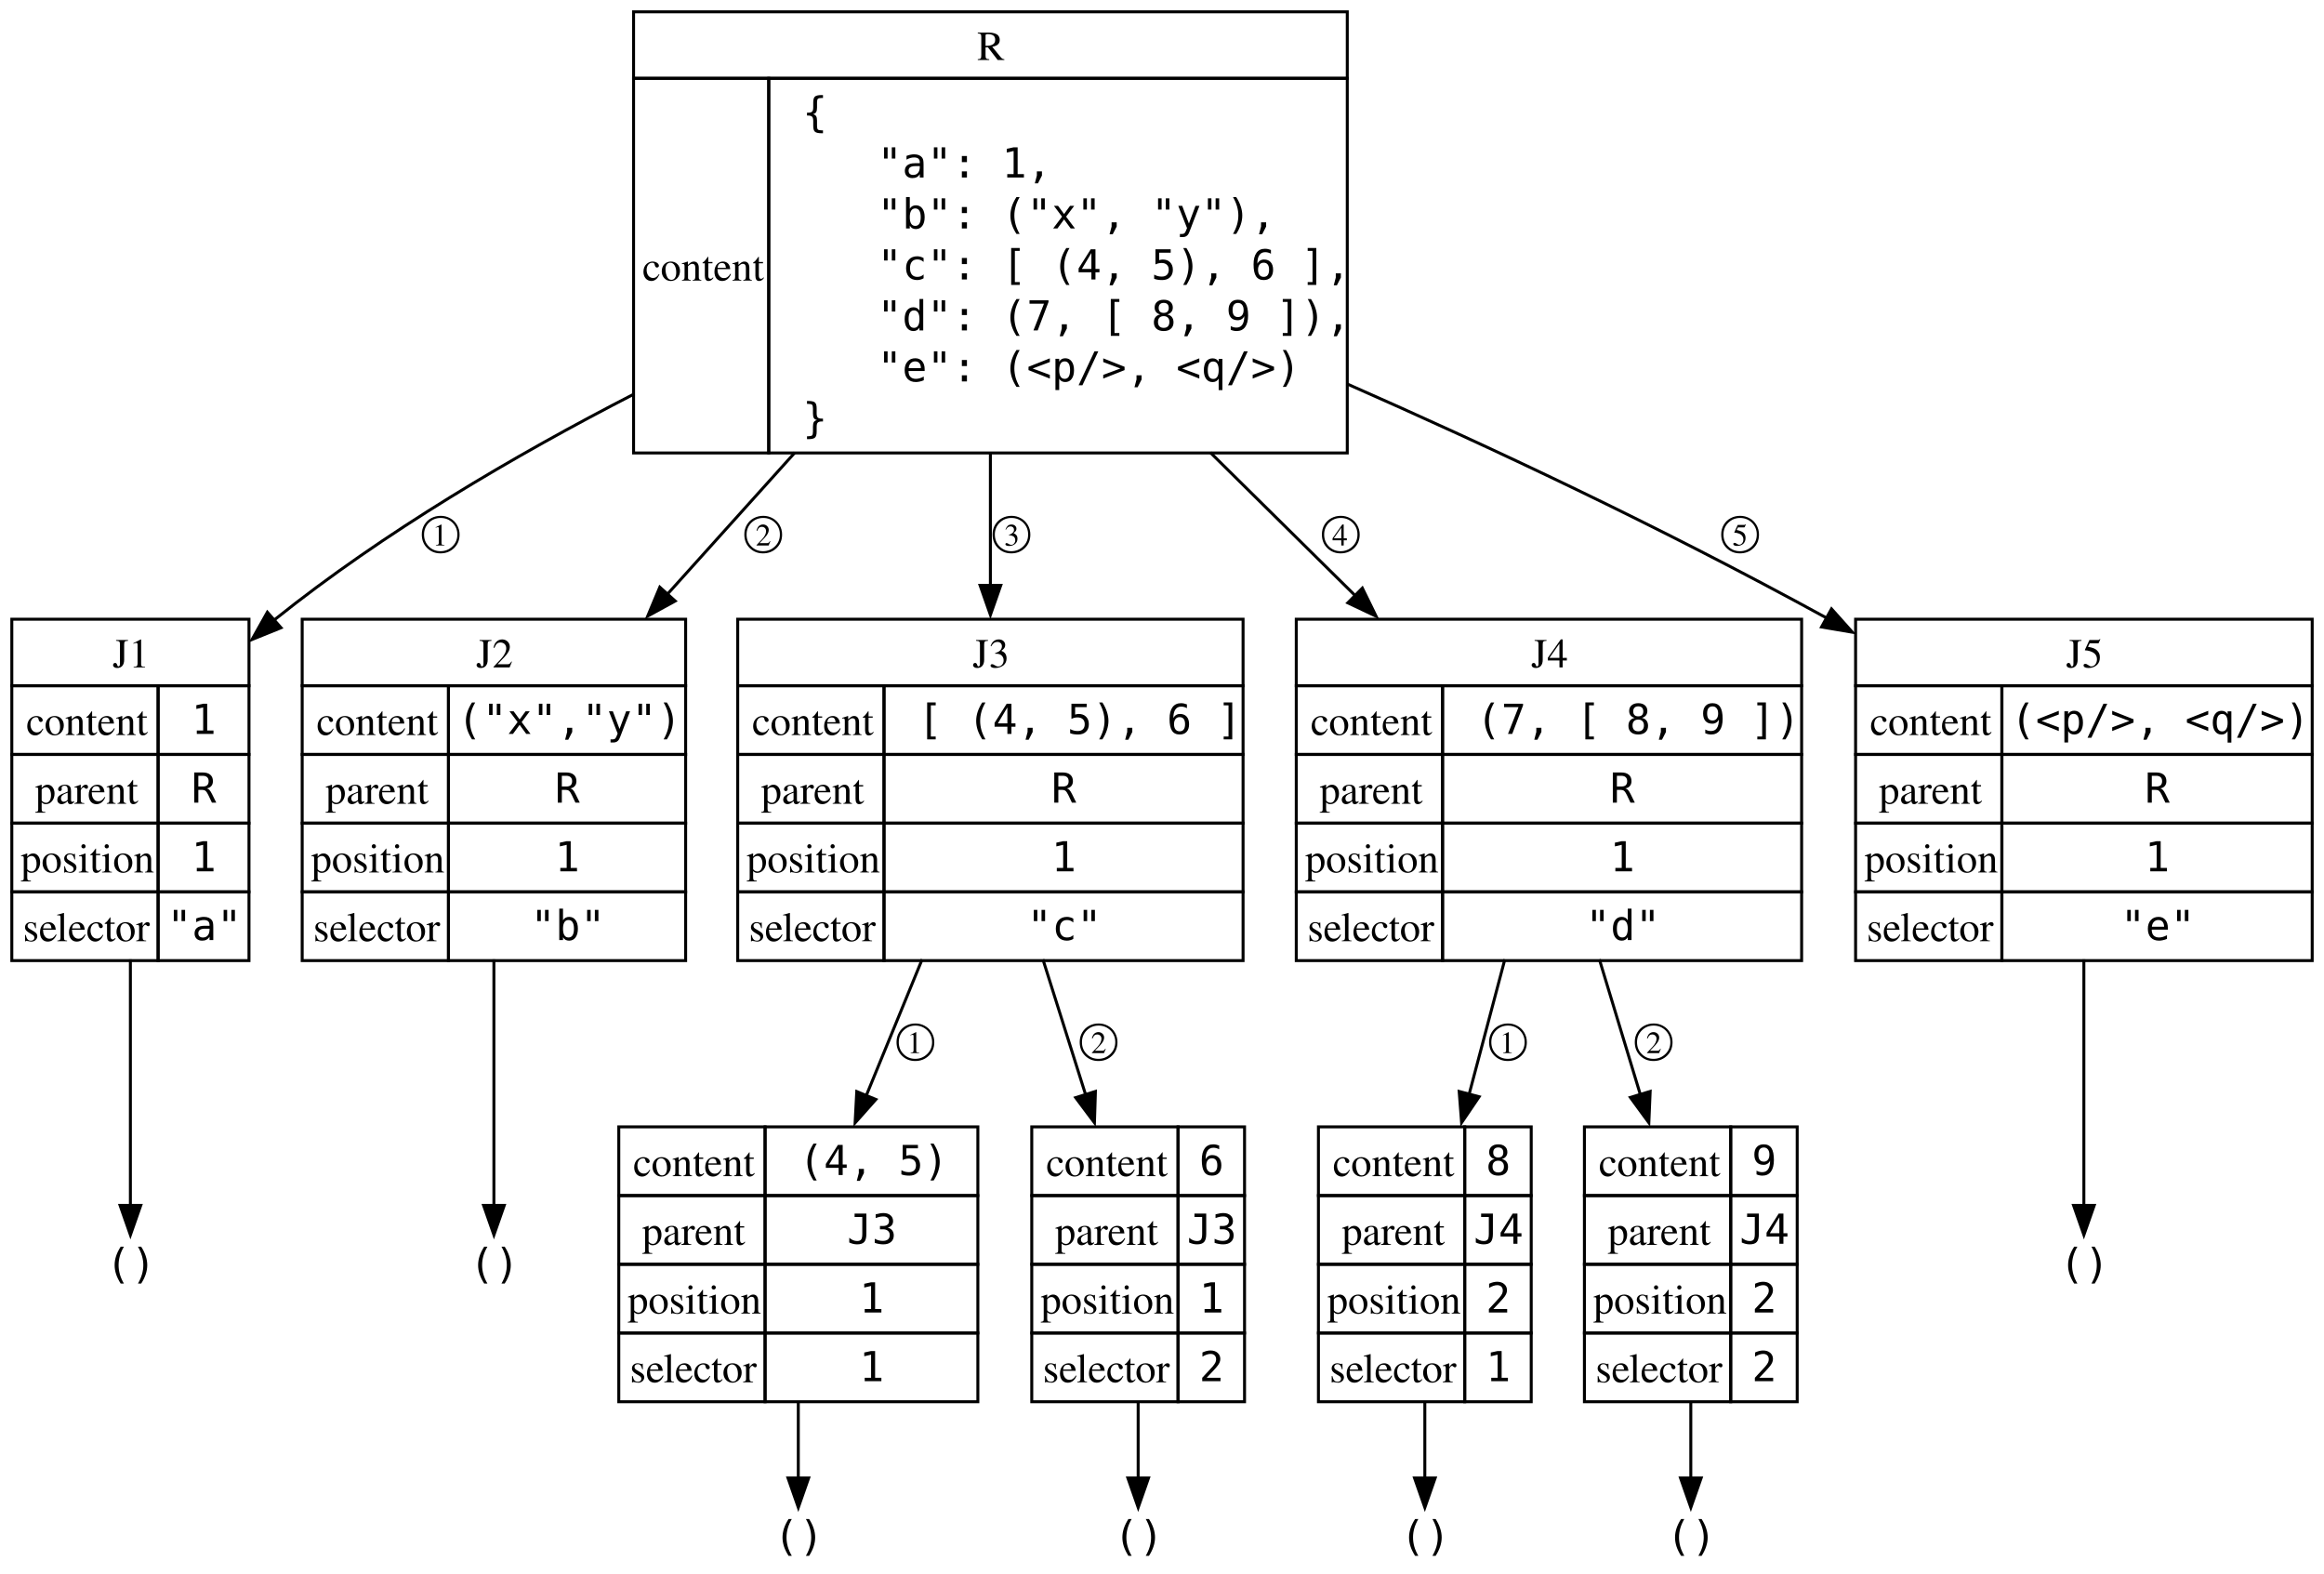
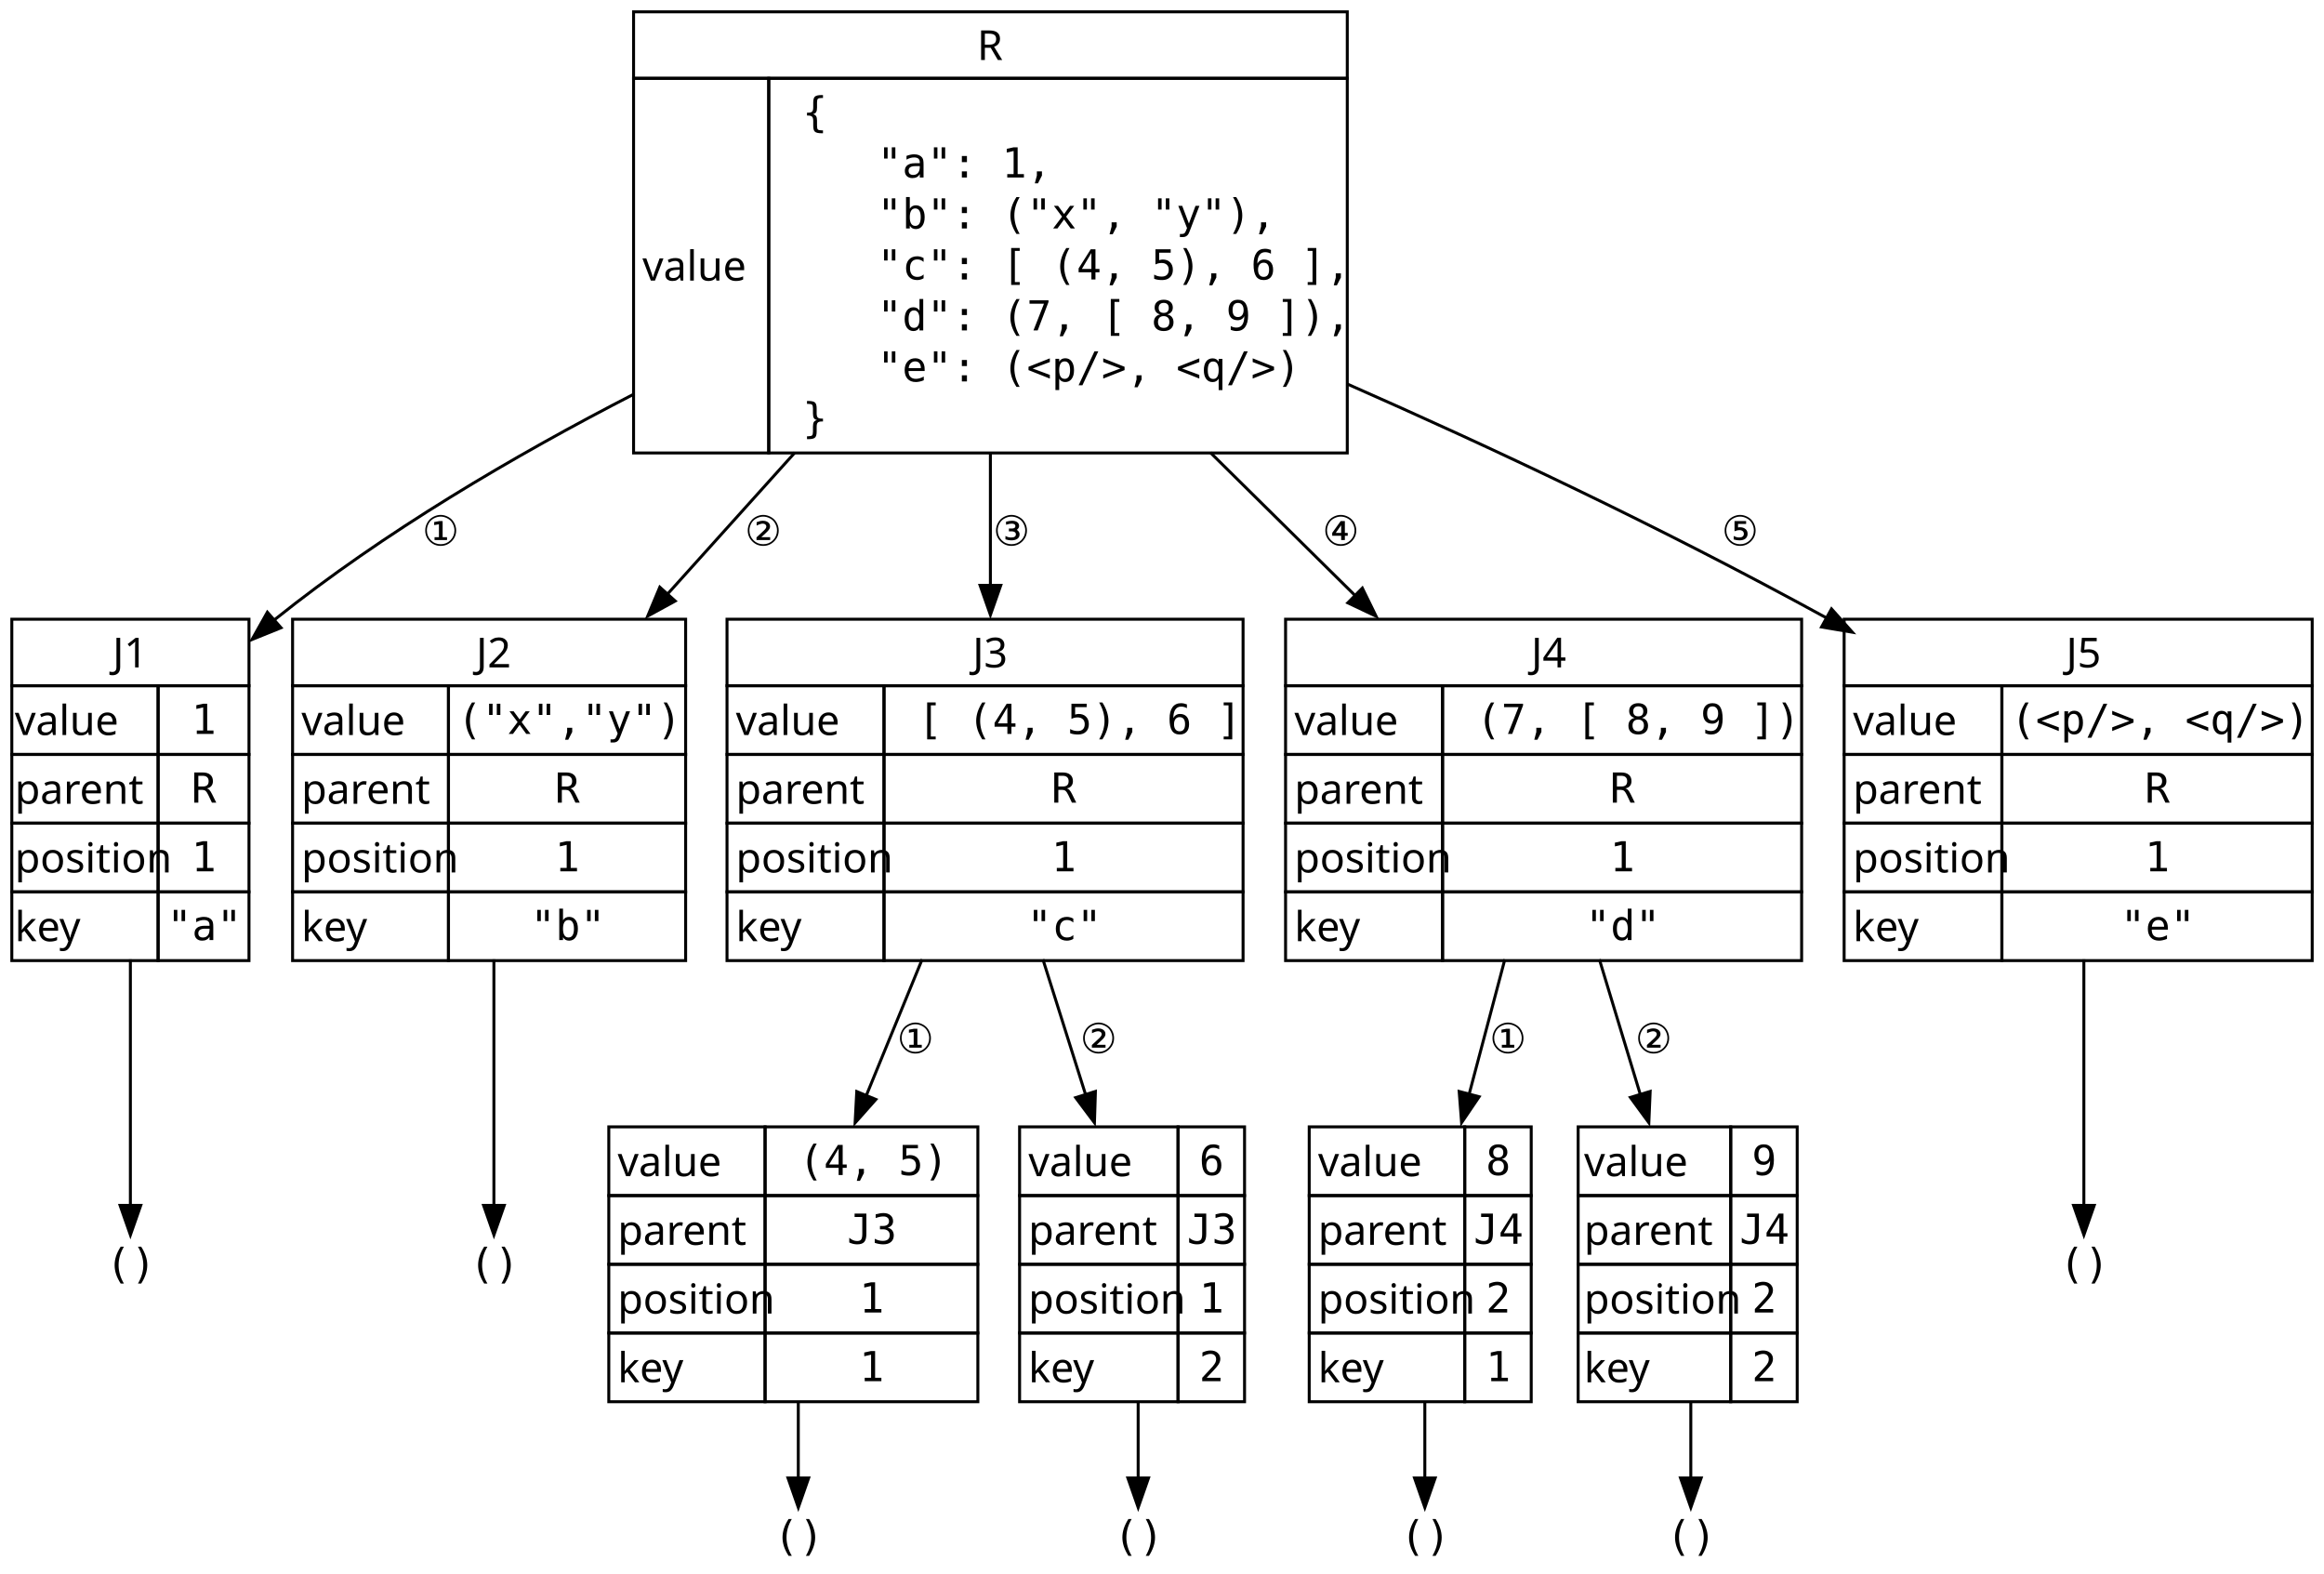
<svg xmlns="http://www.w3.org/2000/svg" width="486pt" height="329pt" viewBox="0.00 0.00 486.00 329.00">
  <g id="graph0" class="graph" transform="scale(0.618026 0.618026) rotate(0) translate(4 528.5)">
    <g id="node1" class="node">
      <polygon fill="none" stroke="black" points="210.38,-502 210.38,-524.5 451.88,-524.5 451.88,-502 210.38,-502" />
-       <text xml:space="preserve" text-anchor="start" x="326.62" y="-508.2" font-family="Times,serif" font-size="14.00">R</text>
+       <text xml:space="preserve" text-anchor="start" x="326.62" y="-508.2" font-family="sans-serif" font-size="14.00">R</text>
      <polygon fill="none" stroke="black" points="210.38,-375.25 210.38,-502 256.12,-502 256.12,-375.25 210.38,-375.25" />
-       <text xml:space="preserve" text-anchor="start" x="213.38" y="-433.57" font-family="Times,serif" font-size="14.00">content</text>
+       <text xml:space="preserve" text-anchor="start" x="213.38" y="-433.57" font-family="sans-serif" font-size="14.00">value</text>
      <polygon fill="none" stroke="black" points="256.12,-375.25 256.12,-502 451.88,-502 451.88,-375.25 256.12,-375.25" />
      <text xml:space="preserve" text-anchor="start" x="259.12" y="-485.7" font-family="monospace" font-size="14.00"> {</text>
      <text xml:space="preserve" text-anchor="start" x="259.12" y="-468.45" font-family="monospace" font-size="14.00">    "a": 1,</text>
      <text xml:space="preserve" text-anchor="start" x="259.12" y="-451.2" font-family="monospace" font-size="14.00">    "b": ("x", "y"),</text>
      <text xml:space="preserve" text-anchor="start" x="259.12" y="-433.95" font-family="monospace" font-size="14.00">    "c": [ (4, 5), 6 ],</text>
      <text xml:space="preserve" text-anchor="start" x="259.12" y="-416.7" font-family="monospace" font-size="14.00">    "d": (7, [ 8, 9 ]),</text>
      <text xml:space="preserve" text-anchor="start" x="259.12" y="-399.45" font-family="monospace" font-size="14.00">    "e": (&lt;p/&gt;, &lt;q/&gt;)</text>
      <text xml:space="preserve" text-anchor="start" x="259.12" y="-382.2" font-family="monospace" font-size="14.00"> }</text>
    </g>
    <g id="node2" class="node">
      <polygon fill="none" stroke="black" points="0,-296.5 0,-319 80.25,-319 80.25,-296.5 0,-296.5" />
-       <text xml:space="preserve" text-anchor="start" x="34.12" y="-302.7" font-family="Times,serif" font-size="14.00">J1</text>
+       <text xml:space="preserve" text-anchor="start" x="34.12" y="-302.7" font-family="sans-serif" font-size="14.00">J1</text>
      <polygon fill="none" stroke="black" points="0,-273.25 0,-296.5 49.5,-296.5 49.5,-273.25 0,-273.25" />
-       <text xml:space="preserve" text-anchor="start" x="4.88" y="-279.82" font-family="Times,serif" font-size="14.00">content</text>
+       <text xml:space="preserve" text-anchor="start" x="1" y="-279.82" font-family="sans-serif" font-size="14.00">value</text>
      <polygon fill="none" stroke="black" points="49.5,-273.25 49.5,-296.5 80.25,-296.5 80.25,-273.25 49.5,-273.25" />
      <text xml:space="preserve" text-anchor="start" x="60.75" y="-280.2" font-family="monospace" font-size="14.00">1</text>
      <polygon fill="none" stroke="black" points="0,-250 0,-273.25 49.5,-273.25 49.5,-250 0,-250" />
-       <text xml:space="preserve" text-anchor="start" x="7.88" y="-256.57" font-family="Times,serif" font-size="14.00">parent</text>
+       <text xml:space="preserve" text-anchor="start" x="1" y="-256.57" font-family="sans-serif" font-size="14.00">parent</text>
      <polygon fill="none" stroke="black" points="49.5,-250 49.5,-273.25 80.25,-273.25 80.25,-250 49.5,-250" />
      <text xml:space="preserve" text-anchor="start" x="60.75" y="-256.95" font-family="monospace" font-size="14.00">R</text>
      <polygon fill="none" stroke="black" points="0,-226.75 0,-250 49.5,-250 49.5,-226.75 0,-226.75" />
-       <text xml:space="preserve" text-anchor="start" x="3" y="-233.32" font-family="Times,serif" font-size="14.00">position</text>
+       <text xml:space="preserve" text-anchor="start" x="1" y="-233.32" font-family="sans-serif" font-size="14.00">position</text>
      <polygon fill="none" stroke="black" points="49.5,-226.75 49.5,-250 80.25,-250 80.25,-226.75 49.5,-226.75" />
      <text xml:space="preserve" text-anchor="start" x="60.75" y="-233.7" font-family="monospace" font-size="14.00">1</text>
      <polygon fill="none" stroke="black" points="0,-203.5 0,-226.75 49.5,-226.75 49.5,-203.5 0,-203.5" />
-       <text xml:space="preserve" text-anchor="start" x="3.75" y="-210.07" font-family="Times,serif" font-size="14.00">selector</text>
+       <text xml:space="preserve" text-anchor="start" x="1" y="-210.07" font-family="sans-serif" font-size="14.00">key</text>
      <polygon fill="none" stroke="black" points="49.5,-203.5 49.5,-226.75 80.25,-226.75 80.25,-203.5 49.5,-203.5" />
      <text xml:space="preserve" text-anchor="start" x="52.5" y="-210.45" font-family="monospace" font-size="14.00">"a"</text>
    </g>
    <g id="edge1" class="edge">
      <path fill="none" stroke="black" d="M210.65,-395.24C170.05,-374.37 125.78,-348.37 89.12,-319 88.93,-318.85 88.74,-318.69 88.55,-318.54" />
      <polygon fill="black" stroke="black" points="91.09,-316.11 81.28,-312.14 86.47,-321.37 91.09,-316.11" />
-       <text xml:space="preserve" text-anchor="middle" x="145.11" y="-343.95" font-family="Times,serif" font-size="14.00">①</text>
+       <text xml:space="preserve" text-anchor="middle" x="145.11" y="-343.95" font-family="sans-serif" font-size="14.00">①</text>
    </g>
    <g id="node4" class="node">
-       <polygon fill="none" stroke="black" points="98.25,-296.5 98.25,-319 228,-319 228,-296.5 98.25,-296.5" />
-       <text xml:space="preserve" text-anchor="start" x="157.12" y="-302.7" font-family="Times,serif" font-size="14.00">J2</text>
-       <polygon fill="none" stroke="black" points="98.25,-273.25 98.25,-296.5 147.75,-296.5 147.75,-273.25 98.25,-273.25" />
-       <text xml:space="preserve" text-anchor="start" x="103.12" y="-279.82" font-family="Times,serif" font-size="14.00">content</text>
+       <polygon fill="none" stroke="black" points="95,-296.5 95,-319 228,-319 228,-296.5 95,-296.5" />
+       <text xml:space="preserve" text-anchor="start" x="157.12" y="-302.7" font-family="sans-serif" font-size="14.00">J2</text>
+       <polygon fill="none" stroke="black" points="95,-273.25 95,-296.5 147.75,-296.5 147.75,-273.25 95,-273.25" />
+       <text xml:space="preserve" text-anchor="start" x="98" y="-279.82" font-family="sans-serif" font-size="14.00">value</text>
      <polygon fill="none" stroke="black" points="147.75,-273.25 147.75,-296.5 228,-296.5 228,-273.25 147.75,-273.25" />
      <text xml:space="preserve" text-anchor="start" x="150.75" y="-280.2" font-family="monospace" font-size="14.00">("x","y")</text>
-       <polygon fill="none" stroke="black" points="98.25,-250 98.25,-273.25 147.75,-273.25 147.75,-250 98.25,-250" />
-       <text xml:space="preserve" text-anchor="start" x="106.12" y="-256.57" font-family="Times,serif" font-size="14.00">parent</text>
+       <polygon fill="none" stroke="black" points="95,-250 95,-273.25 147.75,-273.25 147.75,-250 95,-250" />
+       <text xml:space="preserve" text-anchor="start" x="98" y="-256.57" font-family="sans-serif" font-size="14.00">parent</text>
      <polygon fill="none" stroke="black" points="147.75,-250 147.75,-273.25 228,-273.25 228,-250 147.75,-250" />
      <text xml:space="preserve" text-anchor="start" x="183.75" y="-256.95" font-family="monospace" font-size="14.00">R</text>
-       <polygon fill="none" stroke="black" points="98.25,-226.75 98.25,-250 147.75,-250 147.75,-226.75 98.25,-226.75" />
-       <text xml:space="preserve" text-anchor="start" x="101.25" y="-233.32" font-family="Times,serif" font-size="14.00">position</text>
+       <polygon fill="none" stroke="black" points="95,-226.75 95,-250 147.75,-250 147.75,-226.75 95,-226.75" />
+       <text xml:space="preserve" text-anchor="start" x="98" y="-233.32" font-family="sans-serif" font-size="14.00">position</text>
      <polygon fill="none" stroke="black" points="147.75,-226.75 147.75,-250 228,-250 228,-226.75 147.75,-226.75" />
      <text xml:space="preserve" text-anchor="start" x="183.75" y="-233.7" font-family="monospace" font-size="14.00">1</text>
-       <polygon fill="none" stroke="black" points="98.25,-203.5 98.25,-226.75 147.75,-226.75 147.75,-203.5 98.25,-203.5" />
-       <text xml:space="preserve" text-anchor="start" x="102" y="-210.07" font-family="Times,serif" font-size="14.00">selector</text>
+       <polygon fill="none" stroke="black" points="95,-203.5 95,-226.75 147.75,-226.75 147.75,-203.5 95,-203.5" />
+       <text xml:space="preserve" text-anchor="start" x="98" y="-210.07" font-family="sans-serif" font-size="14.00">key</text>
      <polygon fill="none" stroke="black" points="147.75,-203.5 147.75,-226.75 228,-226.75 228,-203.5 147.75,-203.5" />
      <text xml:space="preserve" text-anchor="start" x="175.5" y="-210.45" font-family="monospace" font-size="14.00">"b"</text>
    </g>
    <g id="edge3" class="edge">
      <path fill="none" stroke="black" d="M264.97,-375.38C250.71,-359.55 235.74,-342.91 221.79,-327.42" />
      <polygon fill="black" stroke="black" points="224.47,-325.16 215.17,-320.07 219.26,-329.84 224.47,-325.16" />
-       <text xml:space="preserve" text-anchor="middle" x="254.25" y="-343.95" font-family="Times,serif" font-size="14.00">②</text>
+       <text xml:space="preserve" text-anchor="middle" x="254.25" y="-343.95" font-family="sans-serif" font-size="14.00">②</text>
    </g>
    <g id="node6" class="node">
-       <polygon fill="none" stroke="black" points="245.62,-296.5 245.62,-319 416.62,-319 416.62,-296.5 245.62,-296.5" />
-       <text xml:space="preserve" text-anchor="start" x="325.12" y="-302.7" font-family="Times,serif" font-size="14.00">J3</text>
-       <polygon fill="none" stroke="black" points="245.62,-273.25 245.62,-296.5 295.12,-296.5 295.12,-273.25 245.62,-273.25" />
-       <text xml:space="preserve" text-anchor="start" x="250.5" y="-279.82" font-family="Times,serif" font-size="14.00">content</text>
+       <polygon fill="none" stroke="black" points="242,-296.5 242,-319 416.62,-319 416.62,-296.5 242,-296.5" />
+       <text xml:space="preserve" text-anchor="start" x="325.12" y="-302.7" font-family="sans-serif" font-size="14.00">J3</text>
+       <polygon fill="none" stroke="black" points="242,-273.25 242,-296.5 295.12,-296.5 295.12,-273.25 242,-273.25" />
+       <text xml:space="preserve" text-anchor="start" x="245" y="-279.82" font-family="sans-serif" font-size="14.00">value</text>
      <polygon fill="none" stroke="black" points="295.12,-273.25 295.12,-296.5 416.62,-296.5 416.62,-273.25 295.12,-273.25" />
      <text xml:space="preserve" text-anchor="start" x="298.12" y="-280.2" font-family="monospace" font-size="14.00"> [ (4, 5), 6 ]</text>
-       <polygon fill="none" stroke="black" points="245.62,-250 245.62,-273.25 295.12,-273.25 295.12,-250 245.62,-250" />
-       <text xml:space="preserve" text-anchor="start" x="253.5" y="-256.57" font-family="Times,serif" font-size="14.00">parent</text>
+       <polygon fill="none" stroke="black" points="242,-250 242,-273.25 295.12,-273.25 295.12,-250 242,-250" />
+       <text xml:space="preserve" text-anchor="start" x="245" y="-256.57" font-family="sans-serif" font-size="14.00">parent</text>
      <polygon fill="none" stroke="black" points="295.12,-250 295.12,-273.25 416.62,-273.25 416.62,-250 295.12,-250" />
      <text xml:space="preserve" text-anchor="start" x="351.75" y="-256.95" font-family="monospace" font-size="14.00">R</text>
-       <polygon fill="none" stroke="black" points="245.62,-226.75 245.62,-250 295.12,-250 295.12,-226.75 245.62,-226.75" />
-       <text xml:space="preserve" text-anchor="start" x="248.62" y="-233.32" font-family="Times,serif" font-size="14.00">position</text>
+       <polygon fill="none" stroke="black" points="242,-226.75 242,-250 295.12,-250 295.12,-226.75 242,-226.75" />
+       <text xml:space="preserve" text-anchor="start" x="245" y="-233.32" font-family="sans-serif" font-size="14.00">position</text>
      <polygon fill="none" stroke="black" points="295.12,-226.75 295.12,-250 416.62,-250 416.62,-226.75 295.12,-226.75" />
      <text xml:space="preserve" text-anchor="start" x="351.75" y="-233.7" font-family="monospace" font-size="14.00">1</text>
-       <polygon fill="none" stroke="black" points="245.62,-203.5 245.62,-226.75 295.12,-226.75 295.12,-203.5 245.62,-203.5" />
-       <text xml:space="preserve" text-anchor="start" x="249.38" y="-210.07" font-family="Times,serif" font-size="14.00">selector</text>
+       <polygon fill="none" stroke="black" points="242,-203.5 242,-226.75 295.12,-226.75 295.12,-203.5 242,-203.5" />
+       <text xml:space="preserve" text-anchor="start" x="245" y="-210.07" font-family="sans-serif" font-size="14.00">key</text>
      <polygon fill="none" stroke="black" points="295.12,-203.5 295.12,-226.75 416.62,-226.75 416.62,-203.5 295.12,-203.5" />
      <text xml:space="preserve" text-anchor="start" x="343.5" y="-210.45" font-family="monospace" font-size="14.00">"c"</text>
    </g>
    <g id="edge5" class="edge">
      <path fill="none" stroke="black" d="M331.12,-375.38C331.12,-360.57 331.12,-345.07 331.12,-330.45" />
      <polygon fill="black" stroke="black" points="334.63,-330.46 331.13,-320.46 327.63,-330.46 334.63,-330.46" />
-       <text xml:space="preserve" text-anchor="middle" x="338.25" y="-343.95" font-family="Times,serif" font-size="14.00">③</text>
+       <text xml:space="preserve" text-anchor="middle" x="338.25" y="-343.95" font-family="sans-serif" font-size="14.00">③</text>
    </g>
    <g id="node11" class="node">
-       <polygon fill="none" stroke="black" points="434.62,-296.5 434.62,-319 605.62,-319 605.62,-296.5 434.62,-296.5" />
-       <text xml:space="preserve" text-anchor="start" x="514.12" y="-302.7" font-family="Times,serif" font-size="14.00">J4</text>
-       <polygon fill="none" stroke="black" points="434.62,-273.25 434.62,-296.5 484.12,-296.5 484.12,-273.25 434.62,-273.25" />
-       <text xml:space="preserve" text-anchor="start" x="439.5" y="-279.82" font-family="Times,serif" font-size="14.00">content</text>
+       <polygon fill="none" stroke="black" points="431,-296.5 431,-319 605.62,-319 605.62,-296.5 431,-296.5" />
+       <text xml:space="preserve" text-anchor="start" x="514.12" y="-302.7" font-family="sans-serif" font-size="14.00">J4</text>
+       <polygon fill="none" stroke="black" points="431,-273.25 431,-296.5 484.12,-296.5 484.12,-273.25 431,-273.25" />
+       <text xml:space="preserve" text-anchor="start" x="434" y="-279.82" font-family="sans-serif" font-size="14.00">value</text>
      <polygon fill="none" stroke="black" points="484.12,-273.25 484.12,-296.5 605.62,-296.5 605.62,-273.25 484.12,-273.25" />
      <text xml:space="preserve" text-anchor="start" x="487.12" y="-280.2" font-family="monospace" font-size="14.00"> (7, [ 8, 9 ])</text>
-       <polygon fill="none" stroke="black" points="434.62,-250 434.62,-273.25 484.12,-273.25 484.12,-250 434.62,-250" />
-       <text xml:space="preserve" text-anchor="start" x="442.5" y="-256.57" font-family="Times,serif" font-size="14.00">parent</text>
+       <polygon fill="none" stroke="black" points="431,-250 431,-273.25 484.12,-273.25 484.12,-250 431,-250" />
+       <text xml:space="preserve" text-anchor="start" x="434" y="-256.57" font-family="sans-serif" font-size="14.00">parent</text>
      <polygon fill="none" stroke="black" points="484.12,-250 484.12,-273.25 605.62,-273.25 605.62,-250 484.12,-250" />
      <text xml:space="preserve" text-anchor="start" x="540.75" y="-256.95" font-family="monospace" font-size="14.00">R</text>
-       <polygon fill="none" stroke="black" points="434.62,-226.75 434.62,-250 484.12,-250 484.12,-226.75 434.62,-226.75" />
-       <text xml:space="preserve" text-anchor="start" x="437.62" y="-233.32" font-family="Times,serif" font-size="14.00">position</text>
+       <polygon fill="none" stroke="black" points="431,-226.75 431,-250 484.12,-250 484.12,-226.75 431,-226.75" />
+       <text xml:space="preserve" text-anchor="start" x="434" y="-233.32" font-family="sans-serif" font-size="14.00">position</text>
      <polygon fill="none" stroke="black" points="484.12,-226.75 484.12,-250 605.62,-250 605.62,-226.75 484.12,-226.75" />
      <text xml:space="preserve" text-anchor="start" x="540.75" y="-233.7" font-family="monospace" font-size="14.00">1</text>
-       <polygon fill="none" stroke="black" points="434.62,-203.5 434.62,-226.75 484.12,-226.75 484.12,-203.5 434.62,-203.5" />
-       <text xml:space="preserve" text-anchor="start" x="438.38" y="-210.07" font-family="Times,serif" font-size="14.00">selector</text>
+       <polygon fill="none" stroke="black" points="431,-203.5 431,-226.75 484.12,-226.75 484.12,-203.5 431,-203.5" />
+       <text xml:space="preserve" text-anchor="start" x="434" y="-210.07" font-family="sans-serif" font-size="14.00">key</text>
      <polygon fill="none" stroke="black" points="484.12,-203.5 484.12,-226.75 605.62,-226.75 605.62,-203.5 484.12,-203.5" />
      <text xml:space="preserve" text-anchor="start" x="532.5" y="-210.45" font-family="monospace" font-size="14.00">"d"</text>
    </g>
    <g id="edge10" class="edge">
      <path fill="none" stroke="black" d="M405.55,-375.38C421.74,-359.4 438.75,-342.61 454.56,-326.99" />
      <polygon fill="black" stroke="black" points="456.98,-329.52 461.63,-320.01 452.06,-324.54 456.98,-329.52" />
-       <text xml:space="preserve" text-anchor="middle" x="449.68" y="-343.95" font-family="Times,serif" font-size="14.00">④</text>
+       <text xml:space="preserve" text-anchor="middle" x="449.68" y="-343.95" font-family="sans-serif" font-size="14.00">④</text>
    </g>
    <g id="node16" class="node">
-       <polygon fill="none" stroke="black" points="623.88,-296.5 623.88,-319 778.38,-319 778.38,-296.5 623.88,-296.5" />
-       <text xml:space="preserve" text-anchor="start" x="695.12" y="-302.7" font-family="Times,serif" font-size="14.00">J5</text>
-       <polygon fill="none" stroke="black" points="623.88,-273.25 623.88,-296.5 673.38,-296.5 673.38,-273.25 623.88,-273.25" />
-       <text xml:space="preserve" text-anchor="start" x="628.75" y="-279.82" font-family="Times,serif" font-size="14.00">content</text>
+       <polygon fill="none" stroke="black" points="620,-296.5 620,-319 778.38,-319 778.38,-296.5 620,-296.5" />
+       <text xml:space="preserve" text-anchor="start" x="695.12" y="-302.7" font-family="sans-serif" font-size="14.00">J5</text>
+       <polygon fill="none" stroke="black" points="620,-273.25 620,-296.5 673.38,-296.5 673.38,-273.25 620,-273.25" />
+       <text xml:space="preserve" text-anchor="start" x="623" y="-279.82" font-family="sans-serif" font-size="14.00">value</text>
      <polygon fill="none" stroke="black" points="673.38,-273.25 673.38,-296.5 778.38,-296.5 778.38,-273.25 673.38,-273.25" />
      <text xml:space="preserve" text-anchor="start" x="676.38" y="-280.2" font-family="monospace" font-size="14.00">(&lt;p/&gt;, &lt;q/&gt;)</text>
-       <polygon fill="none" stroke="black" points="623.88,-250 623.88,-273.25 673.38,-273.25 673.38,-250 623.88,-250" />
-       <text xml:space="preserve" text-anchor="start" x="631.75" y="-256.57" font-family="Times,serif" font-size="14.00">parent</text>
+       <polygon fill="none" stroke="black" points="620,-250 620,-273.25 673.38,-273.25 673.38,-250 620,-250" />
+       <text xml:space="preserve" text-anchor="start" x="623" y="-256.57" font-family="sans-serif" font-size="14.00">parent</text>
      <polygon fill="none" stroke="black" points="673.38,-250 673.38,-273.25 778.38,-273.25 778.38,-250 673.38,-250" />
      <text xml:space="preserve" text-anchor="start" x="721.75" y="-256.95" font-family="monospace" font-size="14.00">R</text>
-       <polygon fill="none" stroke="black" points="623.88,-226.75 623.88,-250 673.38,-250 673.38,-226.75 623.88,-226.75" />
-       <text xml:space="preserve" text-anchor="start" x="626.88" y="-233.32" font-family="Times,serif" font-size="14.00">position</text>
+       <polygon fill="none" stroke="black" points="620,-226.75 620,-250 673.38,-250 673.38,-226.75 620,-226.75" />
+       <text xml:space="preserve" text-anchor="start" x="623" y="-233.32" font-family="sans-serif" font-size="14.00">position</text>
      <polygon fill="none" stroke="black" points="673.38,-226.75 673.38,-250 778.38,-250 778.38,-226.75 673.38,-226.75" />
      <text xml:space="preserve" text-anchor="start" x="721.75" y="-233.7" font-family="monospace" font-size="14.00">1</text>
-       <polygon fill="none" stroke="black" points="623.88,-203.5 623.88,-226.75 673.38,-226.75 673.38,-203.5 623.88,-203.5" />
-       <text xml:space="preserve" text-anchor="start" x="627.62" y="-210.07" font-family="Times,serif" font-size="14.00">selector</text>
+       <polygon fill="none" stroke="black" points="620,-203.5 620,-226.75 673.38,-226.75 673.38,-203.5 620,-203.5" />
+       <text xml:space="preserve" text-anchor="start" x="623" y="-210.07" font-family="sans-serif" font-size="14.00">key</text>
      <polygon fill="none" stroke="black" points="673.38,-203.5 673.38,-226.75 778.38,-226.75 778.38,-203.5 673.38,-203.5" />
      <text xml:space="preserve" text-anchor="start" x="713.5" y="-210.45" font-family="monospace" font-size="14.00">"e"</text>
    </g>
    <g id="edge15" class="edge">
      <path fill="none" stroke="black" d="M451.63,-398.69C500.12,-377.32 556.32,-351.03 614.08,-319.41" />
      <polygon fill="black" stroke="black" points="615.73,-322.5 622.79,-314.6 612.35,-316.37 615.73,-322.5" />
-       <text xml:space="preserve" text-anchor="middle" x="584.8" y="-343.95" font-family="Times,serif" font-size="14.00">⑤</text>
+       <text xml:space="preserve" text-anchor="middle" x="584.8" y="-343.95" font-family="sans-serif" font-size="14.00">⑤</text>
    </g>
    <g id="node3" class="node">
      <text xml:space="preserve" text-anchor="start" x="31.88" y="-96.08" font-family="monospace" font-size="14.00">()</text>
    </g>
    <g id="edge2" class="edge">
      <path fill="none" stroke="black" d="M40.12,-203.92C40.12,-174.73 40.12,-140.99 40.12,-120.52" />
      <polygon fill="black" stroke="black" points="43.63,-120.68 40.13,-110.68 36.63,-120.68 43.63,-120.68" />
    </g>
    <g id="node5" class="node">
      <text xml:space="preserve" text-anchor="start" x="154.88" y="-96.08" font-family="monospace" font-size="14.00">()</text>
    </g>
    <g id="edge4" class="edge">
      <path fill="none" stroke="black" d="M163.12,-203.92C163.12,-174.73 163.12,-140.99 163.12,-120.52" />
      <polygon fill="black" stroke="black" points="166.63,-120.68 163.13,-110.68 159.63,-120.68 166.63,-120.68" />
    </g>
    <g id="node7" class="node">
-       <polygon fill="none" stroke="black" points="205.38,-124 205.38,-147.25 254.88,-147.25 254.88,-124 205.38,-124" />
-       <text xml:space="preserve" text-anchor="start" x="210.25" y="-130.57" font-family="Times,serif" font-size="14.00">content</text>
+       <polygon fill="none" stroke="black" points="202,-124 202,-147.25 254.88,-147.25 254.88,-124 202,-124" />
+       <text xml:space="preserve" text-anchor="start" x="205" y="-130.57" font-family="sans-serif" font-size="14.00">value</text>
      <polygon fill="none" stroke="black" points="254.88,-124 254.88,-147.25 326.88,-147.25 326.88,-124 254.88,-124" />
      <text xml:space="preserve" text-anchor="start" x="257.88" y="-130.95" font-family="monospace" font-size="14.00"> (4, 5)</text>
-       <polygon fill="none" stroke="black" points="205.38,-100.75 205.38,-124 254.88,-124 254.88,-100.75 205.38,-100.75" />
-       <text xml:space="preserve" text-anchor="start" x="213.25" y="-107.33" font-family="Times,serif" font-size="14.00">parent</text>
+       <polygon fill="none" stroke="black" points="202,-100.75 202,-124 254.88,-124 254.88,-100.75 202,-100.75" />
+       <text xml:space="preserve" text-anchor="start" x="205" y="-107.33" font-family="sans-serif" font-size="14.00">parent</text>
      <polygon fill="none" stroke="black" points="254.88,-100.75 254.88,-124 326.88,-124 326.88,-100.75 254.88,-100.75" />
      <text xml:space="preserve" text-anchor="start" x="282.62" y="-107.7" font-family="monospace" font-size="14.00">J3</text>
-       <polygon fill="none" stroke="black" points="205.38,-77.5 205.38,-100.75 254.88,-100.75 254.88,-77.5 205.38,-77.5" />
-       <text xml:space="preserve" text-anchor="start" x="208.38" y="-84.08" font-family="Times,serif" font-size="14.00">position</text>
+       <polygon fill="none" stroke="black" points="202,-77.5 202,-100.75 254.88,-100.75 254.88,-77.5 202,-77.5" />
+       <text xml:space="preserve" text-anchor="start" x="205" y="-84.08" font-family="sans-serif" font-size="14.00">position</text>
      <polygon fill="none" stroke="black" points="254.88,-77.5 254.88,-100.75 326.88,-100.75 326.88,-77.5 254.88,-77.5" />
      <text xml:space="preserve" text-anchor="start" x="286.75" y="-84.45" font-family="monospace" font-size="14.00">1</text>
-       <polygon fill="none" stroke="black" points="205.38,-54.25 205.38,-77.5 254.88,-77.5 254.88,-54.25 205.38,-54.25" />
-       <text xml:space="preserve" text-anchor="start" x="209.12" y="-60.83" font-family="Times,serif" font-size="14.00">selector</text>
+       <polygon fill="none" stroke="black" points="202,-54.25 202,-77.5 254.88,-77.5 254.88,-54.25 202,-54.25" />
+       <text xml:space="preserve" text-anchor="start" x="205" y="-60.83" font-family="sans-serif" font-size="14.00">key</text>
      <polygon fill="none" stroke="black" points="254.88,-54.25 254.88,-77.5 326.88,-77.5 326.88,-54.25 254.88,-54.25" />
      <text xml:space="preserve" text-anchor="start" x="286.75" y="-61.2" font-family="monospace" font-size="14.00">1</text>
    </g>
    <g id="edge6" class="edge">
      <path fill="none" stroke="black" d="M308.03,-203.92C301.89,-188.96 295.26,-172.8 289.13,-157.85" />
      <polygon fill="black" stroke="black" points="292.37,-156.53 285.34,-148.61 285.9,-159.19 292.37,-156.53" />
-       <text xml:space="preserve" text-anchor="middle" x="305.75" y="-172.2" font-family="Times,serif" font-size="14.00">①</text>
+       <text xml:space="preserve" text-anchor="middle" x="305.75" y="-172.2" font-family="sans-serif" font-size="14.00">①</text>
    </g>
    <g id="node9" class="node">
-       <polygon fill="none" stroke="black" points="345.12,-124 345.12,-147.25 394.62,-147.25 394.62,-124 345.12,-124" />
-       <text xml:space="preserve" text-anchor="start" x="350" y="-130.57" font-family="Times,serif" font-size="14.00">content</text>
+       <polygon fill="none" stroke="black" points="341,-124 341,-147.25 394.62,-147.25 394.62,-124 341,-124" />
+       <text xml:space="preserve" text-anchor="start" x="344" y="-130.57" font-family="sans-serif" font-size="14.00">value</text>
      <polygon fill="none" stroke="black" points="394.62,-124 394.62,-147.25 417.12,-147.25 417.12,-124 394.62,-124" />
      <text xml:space="preserve" text-anchor="start" x="401.75" y="-130.95" font-family="monospace" font-size="14.00">6</text>
-       <polygon fill="none" stroke="black" points="345.12,-100.75 345.12,-124 394.62,-124 394.62,-100.75 345.12,-100.75" />
-       <text xml:space="preserve" text-anchor="start" x="353" y="-107.33" font-family="Times,serif" font-size="14.00">parent</text>
+       <polygon fill="none" stroke="black" points="341,-100.75 341,-124 394.62,-124 394.62,-100.75 341,-100.75" />
+       <text xml:space="preserve" text-anchor="start" x="344" y="-107.33" font-family="sans-serif" font-size="14.00">parent</text>
      <polygon fill="none" stroke="black" points="394.62,-100.75 394.62,-124 417.12,-124 417.12,-100.75 394.62,-100.75" />
      <text xml:space="preserve" text-anchor="start" x="397.62" y="-107.7" font-family="monospace" font-size="14.00">J3</text>
-       <polygon fill="none" stroke="black" points="345.12,-77.5 345.12,-100.75 394.62,-100.75 394.62,-77.5 345.12,-77.5" />
-       <text xml:space="preserve" text-anchor="start" x="348.12" y="-84.08" font-family="Times,serif" font-size="14.00">position</text>
+       <polygon fill="none" stroke="black" points="341,-77.5 341,-100.75 394.62,-100.75 394.62,-77.5 341,-77.5" />
+       <text xml:space="preserve" text-anchor="start" x="344" y="-84.08" font-family="sans-serif" font-size="14.00">position</text>
      <polygon fill="none" stroke="black" points="394.62,-77.5 394.62,-100.75 417.12,-100.75 417.12,-77.5 394.62,-77.5" />
      <text xml:space="preserve" text-anchor="start" x="401.75" y="-84.45" font-family="monospace" font-size="14.00">1</text>
-       <polygon fill="none" stroke="black" points="345.12,-54.25 345.12,-77.5 394.62,-77.5 394.62,-54.25 345.12,-54.25" />
-       <text xml:space="preserve" text-anchor="start" x="348.88" y="-60.83" font-family="Times,serif" font-size="14.00">selector</text>
+       <polygon fill="none" stroke="black" points="341,-54.25 341,-77.5 394.62,-77.5 394.62,-54.25 341,-54.25" />
+       <text xml:space="preserve" text-anchor="start" x="344" y="-60.83" font-family="sans-serif" font-size="14.00">key</text>
      <polygon fill="none" stroke="black" points="394.62,-54.25 394.62,-77.5 417.12,-77.5 417.12,-54.25 394.62,-54.25" />
      <text xml:space="preserve" text-anchor="start" x="401.75" y="-61.2" font-family="monospace" font-size="14.00">2</text>
    </g>
    <g id="edge7" class="edge">
      <path fill="none" stroke="black" d="M348.89,-203.92C353.61,-188.96 358.71,-172.8 363.43,-157.85" />
      <polygon fill="black" stroke="black" points="366.66,-159.24 366.33,-148.65 359.98,-157.14 366.66,-159.24" />
-       <text xml:space="preserve" text-anchor="middle" x="367.73" y="-172.2" font-family="Times,serif" font-size="14.00">②</text>
+       <text xml:space="preserve" text-anchor="middle" x="367.73" y="-172.2" font-family="sans-serif" font-size="14.00">②</text>
    </g>
    <g id="node8" class="node">
      <text xml:space="preserve" text-anchor="start" x="257.88" y="-3.95" font-family="monospace" font-size="14.00">()</text>
    </g>
    <g id="edge8" class="edge">
      <path fill="none" stroke="black" d="M266.12,-54.42C266.12,-45.21 266.12,-36.02 266.12,-28.38" />
      <polygon fill="black" stroke="black" points="269.63,-28.46 266.13,-18.46 262.63,-28.46 269.63,-28.46" />
    </g>
    <g id="node10" class="node">
      <text xml:space="preserve" text-anchor="start" x="372.88" y="-3.95" font-family="monospace" font-size="14.00">()</text>
    </g>
    <g id="edge9" class="edge">
      <path fill="none" stroke="black" d="M381.12,-54.42C381.12,-45.21 381.12,-36.02 381.12,-28.38" />
      <polygon fill="black" stroke="black" points="384.63,-28.46 381.13,-18.46 377.63,-28.46 384.63,-28.46" />
    </g>
    <g id="node12" class="node">
-       <polygon fill="none" stroke="black" points="442.12,-124 442.12,-147.25 491.62,-147.25 491.62,-124 442.12,-124" />
-       <text xml:space="preserve" text-anchor="start" x="447" y="-130.57" font-family="Times,serif" font-size="14.00">content</text>
+       <polygon fill="none" stroke="black" points="439,-124 439,-147.25 491.62,-147.25 491.62,-124 439,-124" />
+       <text xml:space="preserve" text-anchor="start" x="442" y="-130.57" font-family="sans-serif" font-size="14.00">value</text>
      <polygon fill="none" stroke="black" points="491.62,-124 491.62,-147.25 514.12,-147.25 514.12,-124 491.62,-124" />
      <text xml:space="preserve" text-anchor="start" x="498.75" y="-130.95" font-family="monospace" font-size="14.00">8</text>
-       <polygon fill="none" stroke="black" points="442.12,-100.75 442.12,-124 491.62,-124 491.62,-100.75 442.12,-100.75" />
-       <text xml:space="preserve" text-anchor="start" x="450" y="-107.33" font-family="Times,serif" font-size="14.00">parent</text>
+       <polygon fill="none" stroke="black" points="439,-100.75 439,-124 491.62,-124 491.62,-100.75 439,-100.75" />
+       <text xml:space="preserve" text-anchor="start" x="442" y="-107.33" font-family="sans-serif" font-size="14.00">parent</text>
      <polygon fill="none" stroke="black" points="491.62,-100.75 491.62,-124 514.12,-124 514.12,-100.75 491.62,-100.75" />
      <text xml:space="preserve" text-anchor="start" x="494.62" y="-107.7" font-family="monospace" font-size="14.00">J4</text>
-       <polygon fill="none" stroke="black" points="442.12,-77.5 442.12,-100.75 491.62,-100.75 491.62,-77.5 442.12,-77.5" />
-       <text xml:space="preserve" text-anchor="start" x="445.12" y="-84.08" font-family="Times,serif" font-size="14.00">position</text>
+       <polygon fill="none" stroke="black" points="439,-77.5 439,-100.75 491.62,-100.75 491.62,-77.5 439,-77.5" />
+       <text xml:space="preserve" text-anchor="start" x="442" y="-84.08" font-family="sans-serif" font-size="14.00">position</text>
      <polygon fill="none" stroke="black" points="491.62,-77.5 491.62,-100.75 514.12,-100.75 514.12,-77.5 491.62,-77.5" />
      <text xml:space="preserve" text-anchor="start" x="498.75" y="-84.45" font-family="monospace" font-size="14.00">2</text>
-       <polygon fill="none" stroke="black" points="442.12,-54.25 442.12,-77.5 491.62,-77.5 491.62,-54.25 442.12,-54.25" />
-       <text xml:space="preserve" text-anchor="start" x="445.88" y="-60.83" font-family="Times,serif" font-size="14.00">selector</text>
+       <polygon fill="none" stroke="black" points="439,-54.25 439,-77.5 491.62,-77.5 491.62,-54.25 439,-54.25" />
+       <text xml:space="preserve" text-anchor="start" x="442" y="-60.83" font-family="sans-serif" font-size="14.00">key</text>
      <polygon fill="none" stroke="black" points="491.62,-54.25 491.62,-77.5 514.12,-77.5 514.12,-54.25 491.62,-54.25" />
      <text xml:space="preserve" text-anchor="start" x="498.75" y="-61.2" font-family="monospace" font-size="14.00">1</text>
    </g>
    <g id="edge11" class="edge">
      <path fill="none" stroke="black" d="M505.2,-203.92C501.27,-189.1 497.04,-173.11 493.11,-158.28" />
      <polygon fill="black" stroke="black" points="496.5,-157.44 490.56,-148.67 489.74,-159.23 496.5,-157.44" />
-       <text xml:space="preserve" text-anchor="middle" x="506.25" y="-172.2" font-family="Times,serif" font-size="14.00">①</text>
+       <text xml:space="preserve" text-anchor="middle" x="506.25" y="-172.2" font-family="sans-serif" font-size="14.00">①</text>
    </g>
    <g id="node14" class="node">
-       <polygon fill="none" stroke="black" points="532.12,-124 532.12,-147.25 581.62,-147.25 581.62,-124 532.12,-124" />
-       <text xml:space="preserve" text-anchor="start" x="537" y="-130.57" font-family="Times,serif" font-size="14.00">content</text>
+       <polygon fill="none" stroke="black" points="530,-124 530,-147.25 581.62,-147.25 581.62,-124 530,-124" />
+       <text xml:space="preserve" text-anchor="start" x="532" y="-130.57" font-family="sans-serif" font-size="14.00">value</text>
      <polygon fill="none" stroke="black" points="581.62,-124 581.62,-147.25 604.12,-147.25 604.12,-124 581.62,-124" />
      <text xml:space="preserve" text-anchor="start" x="588.75" y="-130.95" font-family="monospace" font-size="14.00">9</text>
-       <polygon fill="none" stroke="black" points="532.12,-100.75 532.12,-124 581.62,-124 581.62,-100.75 532.12,-100.75" />
-       <text xml:space="preserve" text-anchor="start" x="540" y="-107.33" font-family="Times,serif" font-size="14.00">parent</text>
+       <polygon fill="none" stroke="black" points="530,-100.75 530,-124 581.62,-124 581.62,-100.75 530,-100.75" />
+       <text xml:space="preserve" text-anchor="start" x="532" y="-107.33" font-family="sans-serif" font-size="14.00">parent</text>
      <polygon fill="none" stroke="black" points="581.62,-100.75 581.62,-124 604.12,-124 604.12,-100.75 581.62,-100.75" />
      <text xml:space="preserve" text-anchor="start" x="584.62" y="-107.7" font-family="monospace" font-size="14.00">J4</text>
-       <polygon fill="none" stroke="black" points="532.12,-77.5 532.12,-100.75 581.62,-100.75 581.62,-77.5 532.12,-77.5" />
-       <text xml:space="preserve" text-anchor="start" x="535.12" y="-84.08" font-family="Times,serif" font-size="14.00">position</text>
+       <polygon fill="none" stroke="black" points="530,-77.5 530,-100.75 581.62,-100.75 581.62,-77.5 530,-77.5" />
+       <text xml:space="preserve" text-anchor="start" x="532" y="-84.08" font-family="sans-serif" font-size="14.00">position</text>
      <polygon fill="none" stroke="black" points="581.62,-77.5 581.62,-100.75 604.12,-100.75 604.12,-77.5 581.62,-77.5" />
      <text xml:space="preserve" text-anchor="start" x="588.75" y="-84.45" font-family="monospace" font-size="14.00">2</text>
-       <polygon fill="none" stroke="black" points="532.12,-54.25 532.12,-77.5 581.62,-77.5 581.62,-54.25 532.12,-54.25" />
-       <text xml:space="preserve" text-anchor="start" x="535.88" y="-60.83" font-family="Times,serif" font-size="14.00">selector</text>
+       <polygon fill="none" stroke="black" points="530,-54.25 530,-77.5 581.62,-77.5 581.62,-54.25 530,-54.25" />
+       <text xml:space="preserve" text-anchor="start" x="532" y="-60.83" font-family="sans-serif" font-size="14.00">key</text>
      <polygon fill="none" stroke="black" points="581.62,-54.25 581.62,-77.5 604.12,-77.5 604.12,-54.25 581.62,-54.25" />
      <text xml:space="preserve" text-anchor="start" x="588.75" y="-61.2" font-family="monospace" font-size="14.00">2</text>
    </g>
    <g id="edge12" class="edge">
      <path fill="none" stroke="black" d="M537.18,-203.92C541.72,-188.96 546.61,-172.8 551.14,-157.85" />
      <polygon fill="black" stroke="black" points="554.37,-159.24 553.92,-148.66 547.67,-157.21 554.37,-159.24" />
-       <text xml:space="preserve" text-anchor="middle" x="555.55" y="-172.2" font-family="Times,serif" font-size="14.00">②</text>
+       <text xml:space="preserve" text-anchor="middle" x="555.55" y="-172.2" font-family="sans-serif" font-size="14.00">②</text>
    </g>
    <g id="node13" class="node">
      <text xml:space="preserve" text-anchor="start" x="469.88" y="-3.95" font-family="monospace" font-size="14.00">()</text>
    </g>
    <g id="edge13" class="edge">
      <path fill="none" stroke="black" d="M478.12,-54.42C478.12,-45.21 478.12,-36.02 478.12,-28.38" />
      <polygon fill="black" stroke="black" points="481.63,-28.46 478.13,-18.46 474.63,-28.46 481.63,-28.46" />
    </g>
    <g id="node15" class="node">
      <text xml:space="preserve" text-anchor="start" x="559.88" y="-3.95" font-family="monospace" font-size="14.00">()</text>
    </g>
    <g id="edge14" class="edge">
      <path fill="none" stroke="black" d="M568.12,-54.42C568.12,-45.21 568.12,-36.02 568.12,-28.38" />
      <polygon fill="black" stroke="black" points="571.63,-28.46 568.13,-18.46 564.63,-28.46 571.63,-28.46" />
    </g>
    <g id="node17" class="node">
      <text xml:space="preserve" text-anchor="start" x="692.88" y="-96.08" font-family="monospace" font-size="14.00">()</text>
    </g>
    <g id="edge16" class="edge">
      <path fill="none" stroke="black" d="M701.12,-203.92C701.12,-174.73 701.12,-140.99 701.12,-120.52" />
      <polygon fill="black" stroke="black" points="704.63,-120.68 701.13,-110.68 697.63,-120.68 704.63,-120.68" />
    </g>
  </g>
</svg>
